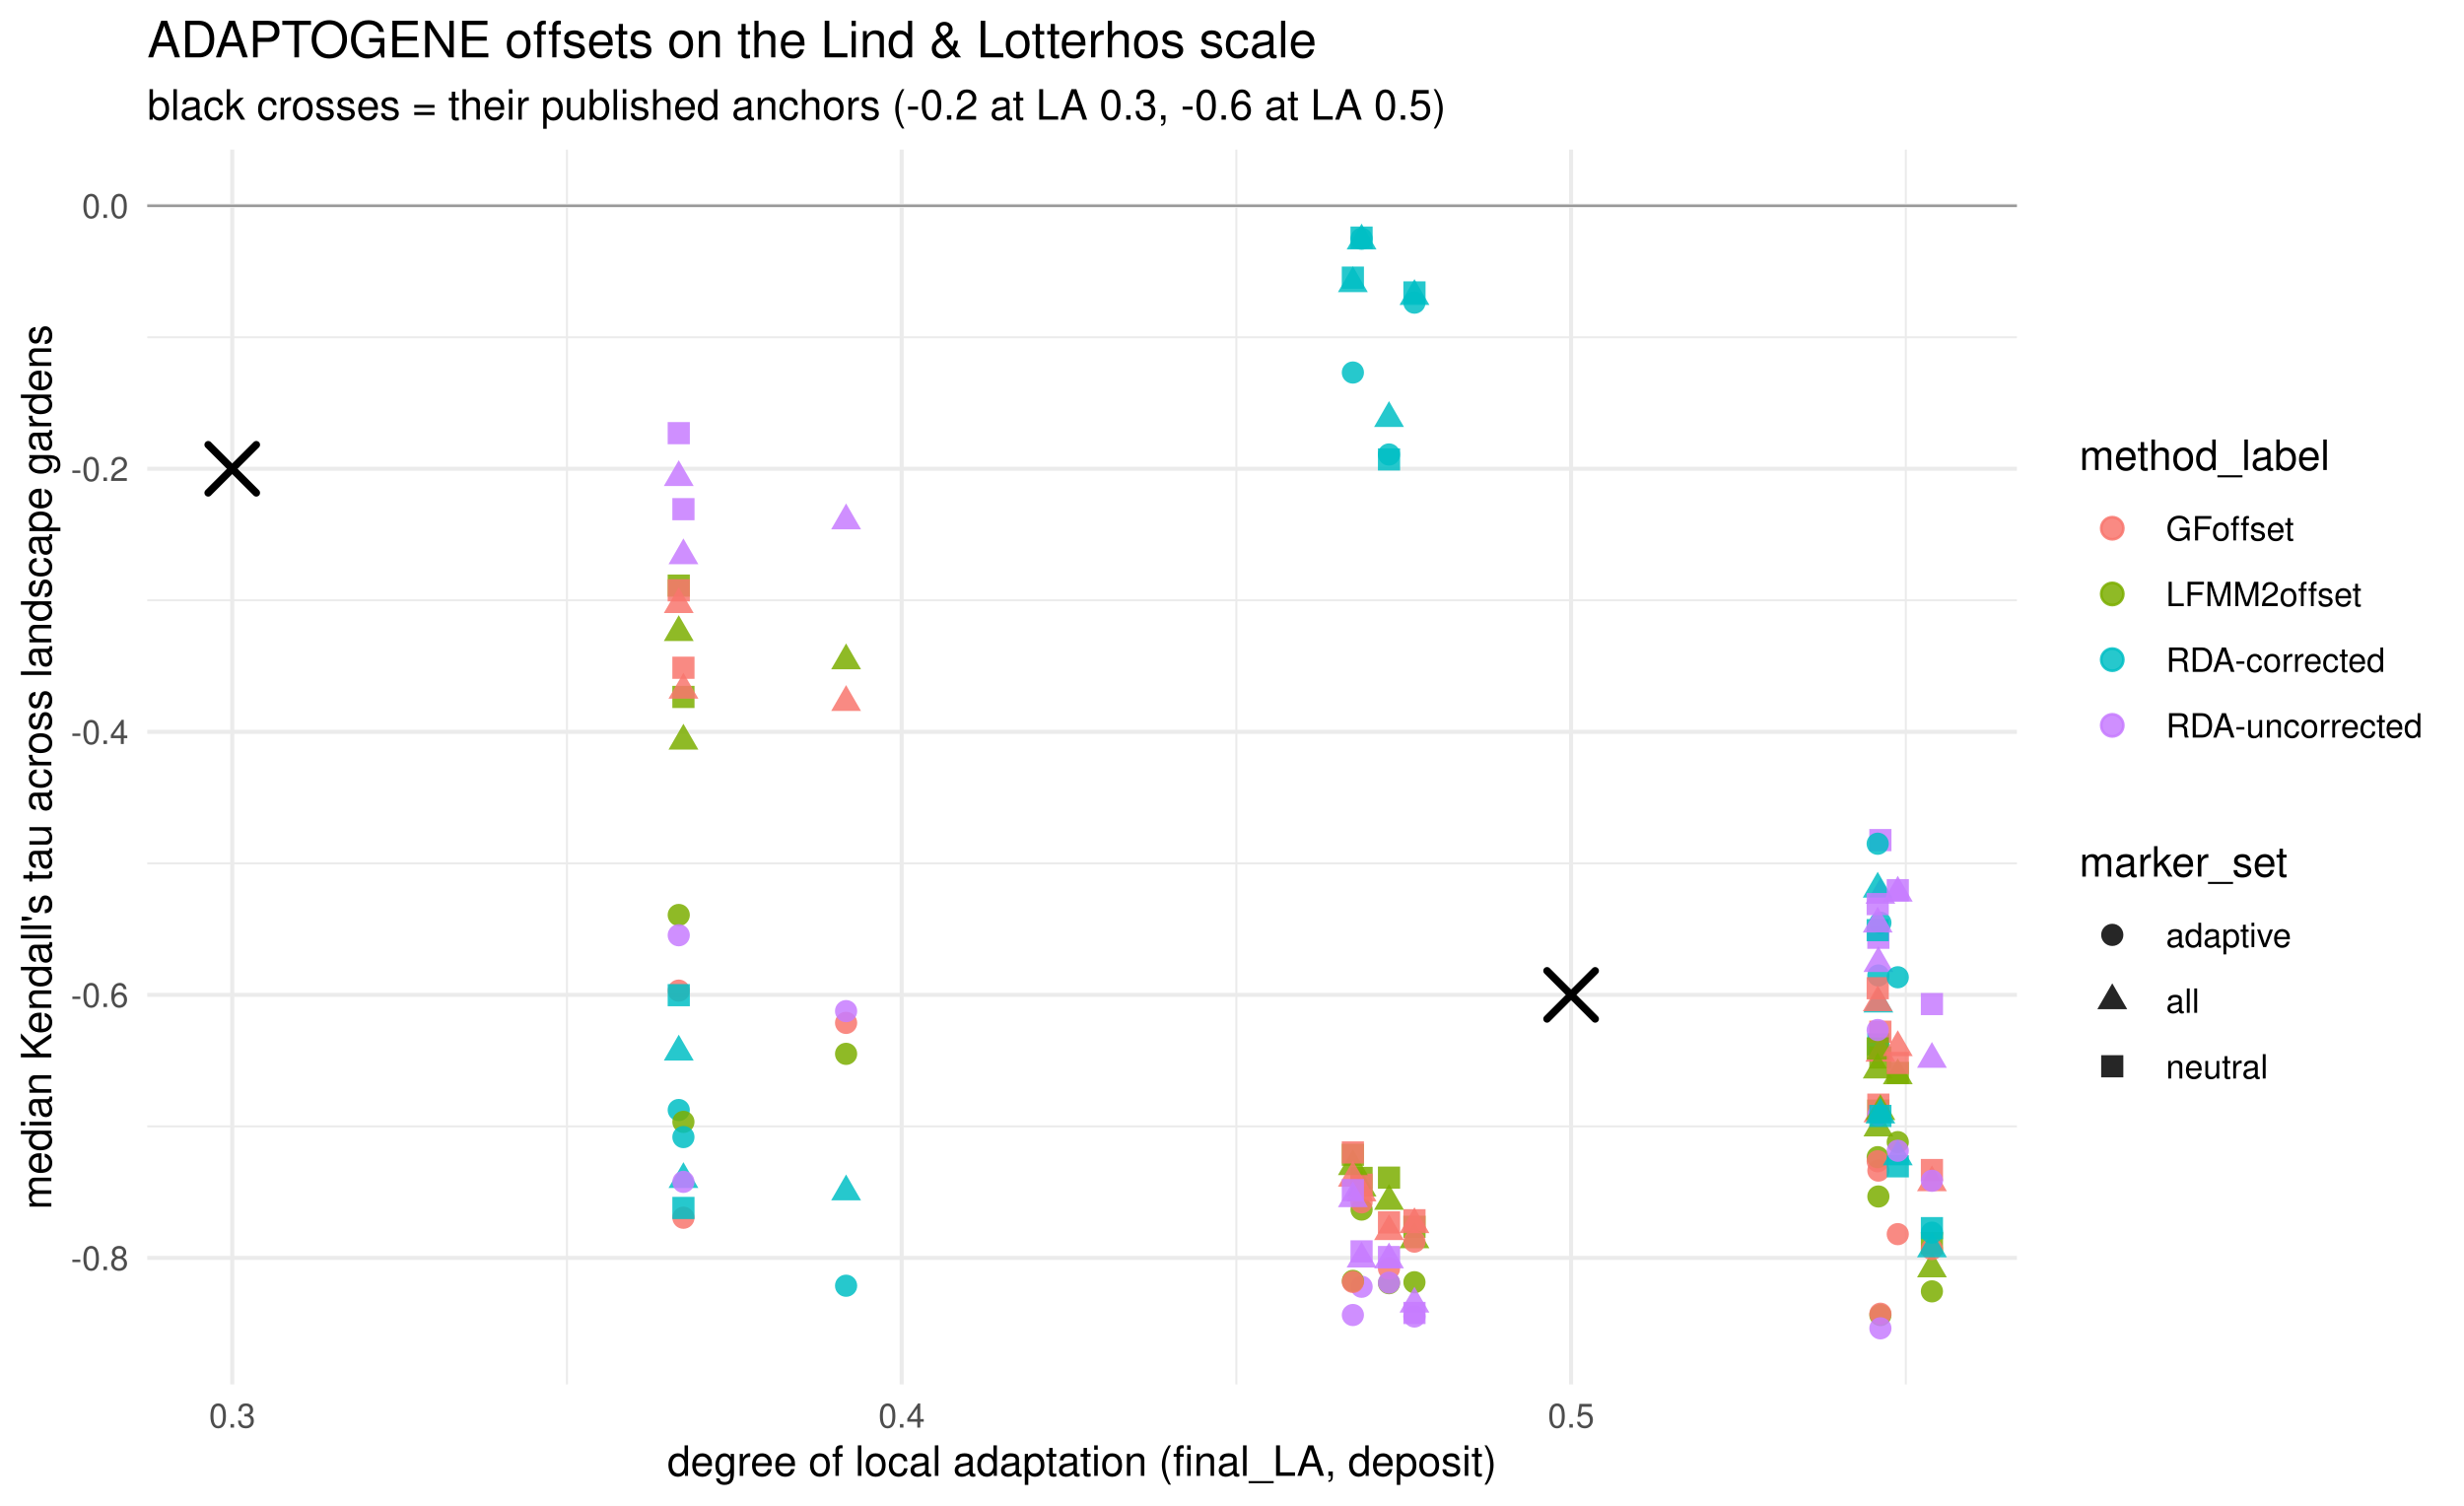
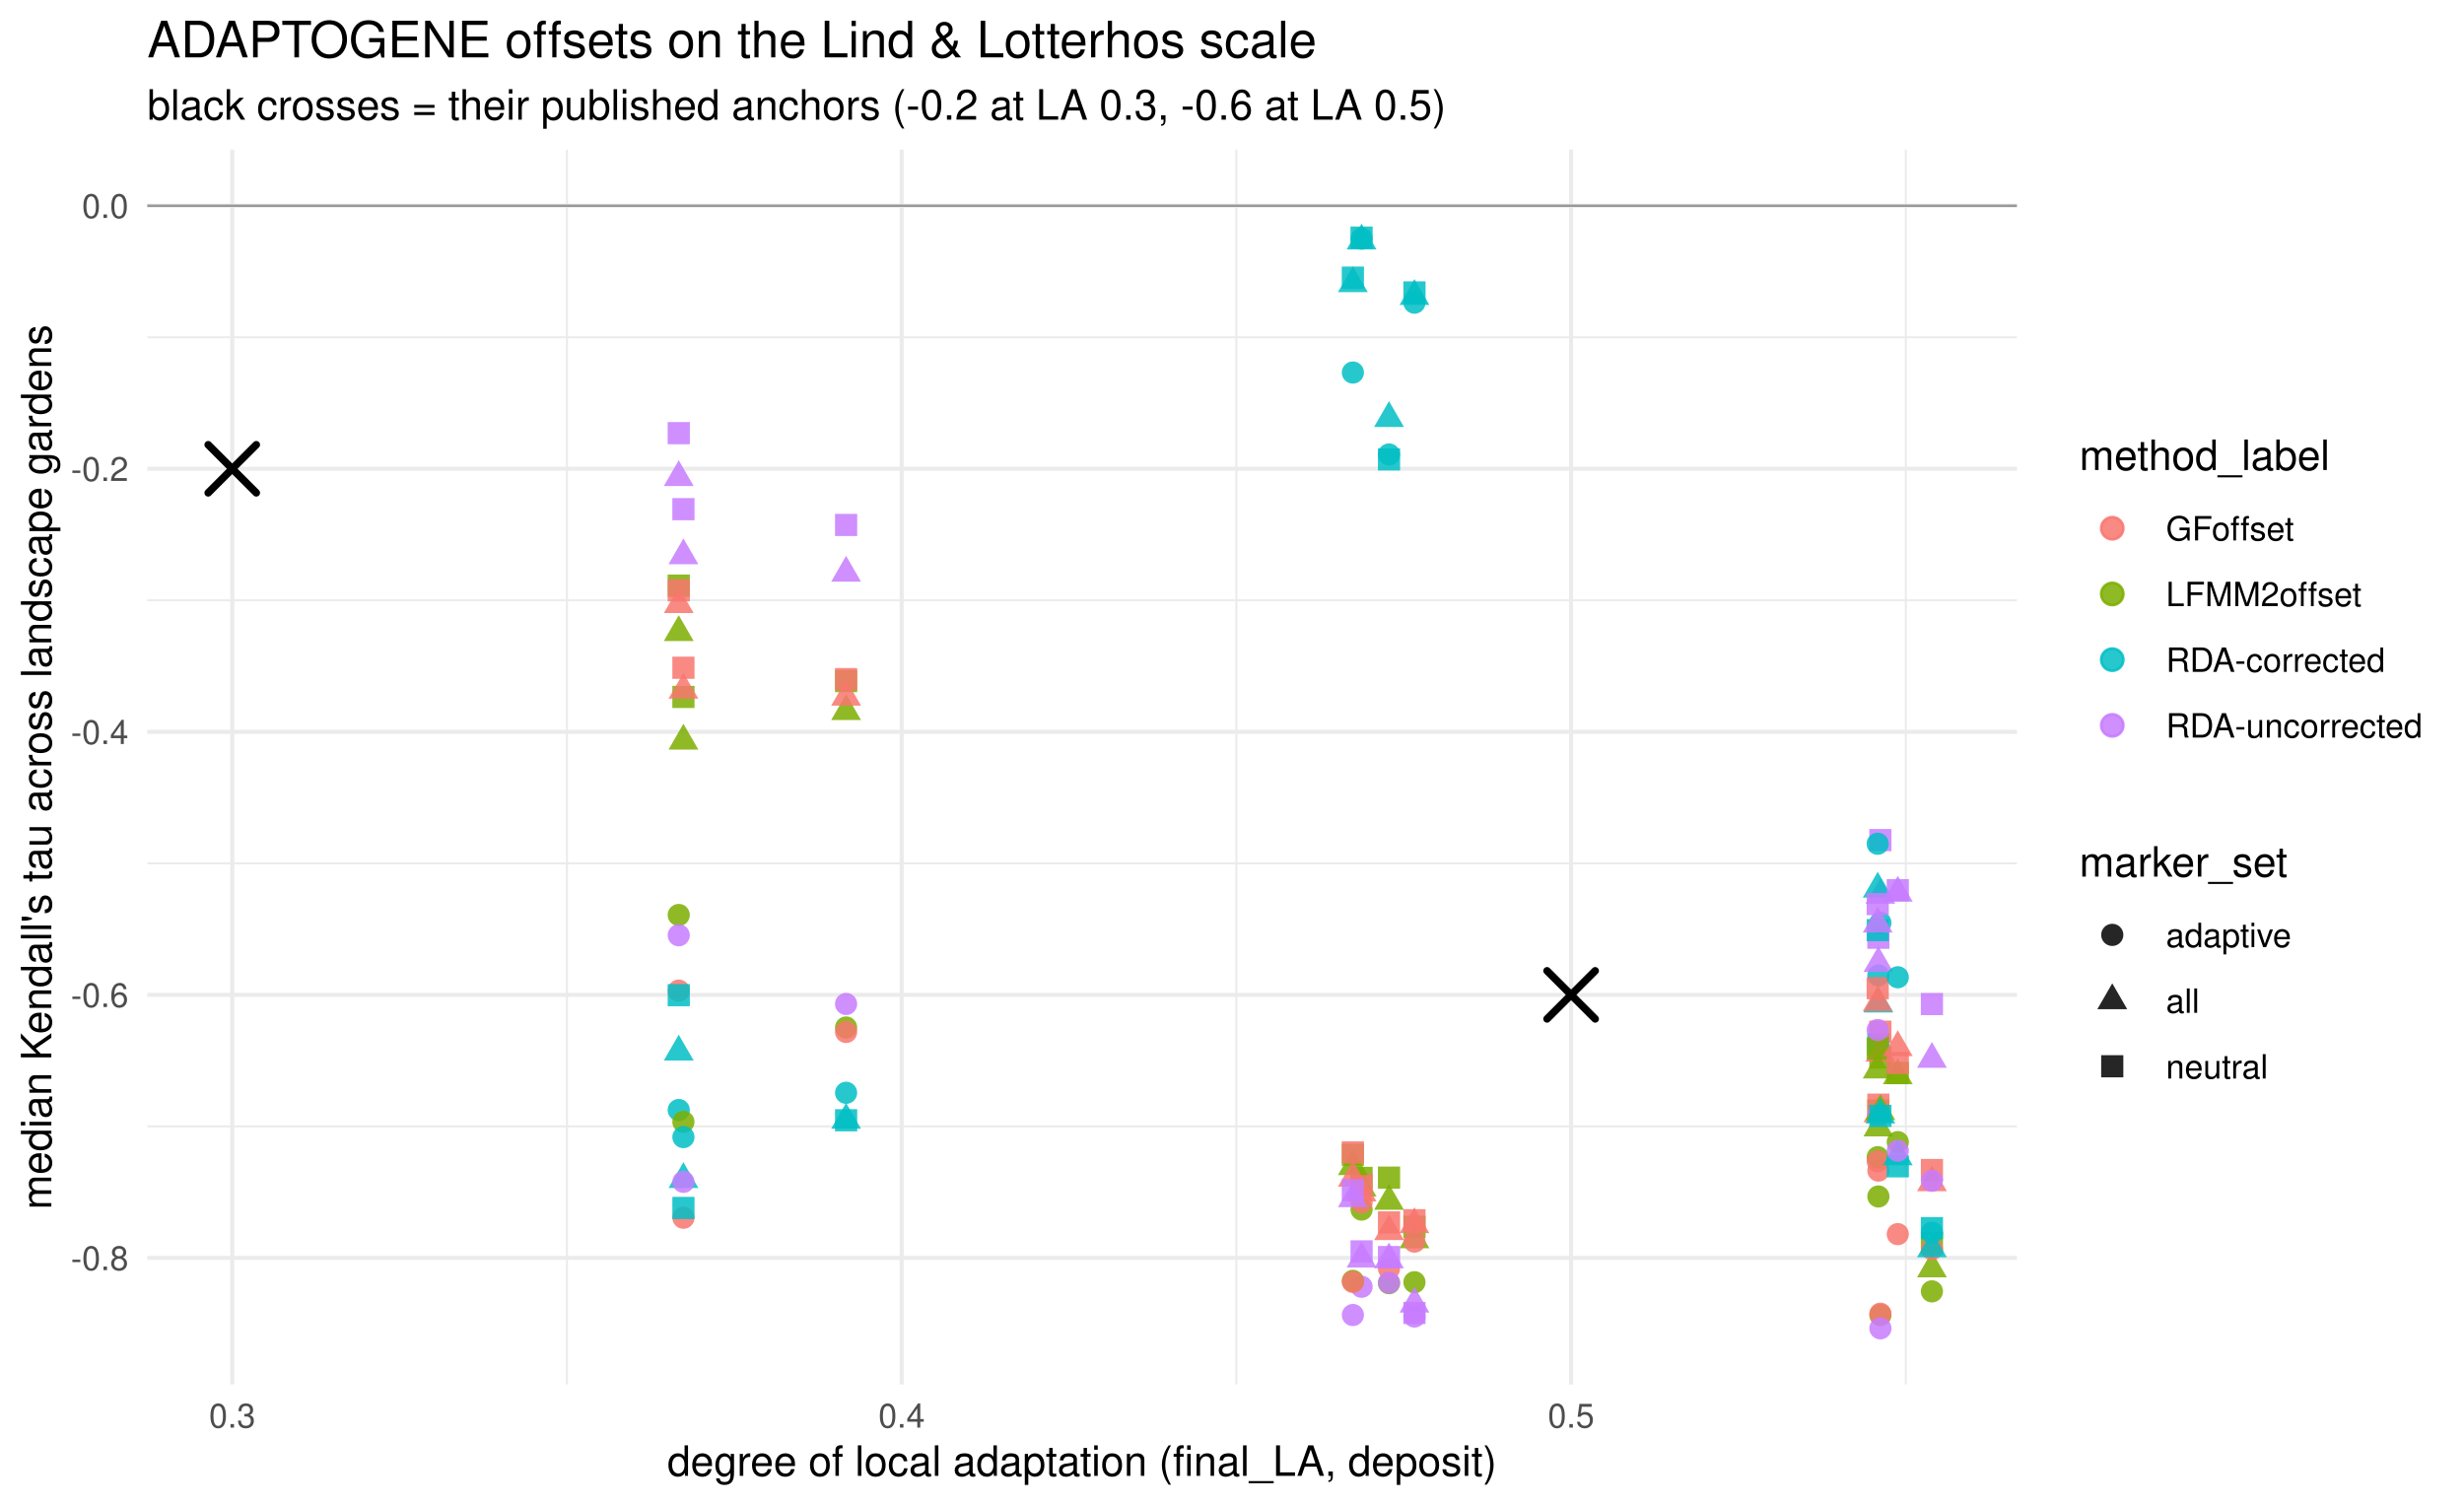
<svg xmlns="http://www.w3.org/2000/svg" width="648.00pt" height="396.00pt" viewBox="0 0 648.00 396.00">
  <g class="svglite">
    <defs>
      <style type="text/css">
    .svglite line, .svglite polyline, .svglite polygon, .svglite path, .svglite rect, .svglite circle {
      fill: none;
      stroke: #000000;
      stroke-linecap: round;
      stroke-linejoin: round;
      stroke-miterlimit: 10.00;
    }
    .svglite text {
      white-space: pre;
    }
    .svglite g.glyphgroup path {
      fill: inherit;
      stroke: none;
    }
  </style>
    </defs>
    <rect width="100%" height="100%" style="stroke: none; fill: #FFFFFF;" />
    <defs>
      <clipPath id="cpMC4wMHw2NDguMDB8MC4wMHwzOTYuMDA=">
        <rect x="0.00" y="0.00" width="648.00" height="396.00" />
      </clipPath>
    </defs>
    <g clip-path="url(#cpMC4wMHw2NDguMDB8MC4wMHwzOTYuMDA=)">
      <rect x="0.00" y="0.00" width="648.00" height="396.00" style="stroke-width: 1.07; stroke: none; fill: #FFFFFF;" />
    </g>
    <defs>
      <clipPath id="cpMzguNzN8NTMwLjQyfDM5LjM1fDM2NC4wOQ==">
        <rect x="38.73" y="39.35" width="491.70" height="324.74" />
      </clipPath>
    </defs>
    <g clip-path="url(#cpMzguNzN8NTMwLjQyfDM5LjM1fDM2NC4wOQ==)">
      <polyline points="38.73,296.22 530.42,296.22 " style="stroke-width: 0.53; stroke: #EBEBEB; stroke-linecap: butt;" />
      <polyline points="38.73,227.05 530.42,227.05 " style="stroke-width: 0.53; stroke: #EBEBEB; stroke-linecap: butt;" />
      <polyline points="38.73,157.87 530.42,157.87 " style="stroke-width: 0.53; stroke: #EBEBEB; stroke-linecap: butt;" />
      <polyline points="38.73,88.70 530.42,88.70 " style="stroke-width: 0.53; stroke: #EBEBEB; stroke-linecap: butt;" />
      <polyline points="149.10,364.09 149.10,39.35 " style="stroke-width: 0.53; stroke: #EBEBEB; stroke-linecap: butt;" />
      <polyline points="325.15,364.09 325.15,39.35 " style="stroke-width: 0.53; stroke: #EBEBEB; stroke-linecap: butt;" />
      <polyline points="501.21,364.09 501.21,39.35 " style="stroke-width: 0.53; stroke: #EBEBEB; stroke-linecap: butt;" />
      <polyline points="38.73,330.81 530.42,330.81 " style="stroke-width: 1.07; stroke: #EBEBEB; stroke-linecap: butt;" />
      <polyline points="38.73,261.63 530.42,261.63 " style="stroke-width: 1.07; stroke: #EBEBEB; stroke-linecap: butt;" />
      <polyline points="38.73,192.46 530.42,192.46 " style="stroke-width: 1.07; stroke: #EBEBEB; stroke-linecap: butt;" />
      <polyline points="38.73,123.28 530.42,123.28 " style="stroke-width: 1.07; stroke: #EBEBEB; stroke-linecap: butt;" />
      <polyline points="38.73,54.11 530.42,54.11 " style="stroke-width: 1.07; stroke: #EBEBEB; stroke-linecap: butt;" />
      <polyline points="61.08,364.09 61.08,39.35 " style="stroke-width: 1.07; stroke: #EBEBEB; stroke-linecap: butt;" />
      <polyline points="237.13,364.09 237.13,39.35 " style="stroke-width: 1.07; stroke: #EBEBEB; stroke-linecap: butt;" />
      <polyline points="413.18,364.09 413.18,39.35 " style="stroke-width: 1.07; stroke: #EBEBEB; stroke-linecap: butt;" />
      <line x1="38.73" y1="54.11" x2="530.42" y2="54.11" style="stroke-width: 0.64; stroke: #999999; stroke-linecap: butt;" />
-       <polygon points="222.51,169.21 226.44,176.01 218.59,176.01 " style="stroke-width: 0.71; stroke: none; fill: #7CAE00; fill-opacity: 0.85;" />
-       <circle cx="222.51" cy="277.15" r="2.92" style="stroke-width: 0.71; stroke: none; fill: #7CAE00; fill-opacity: 0.85;" />
-       <polygon points="222.51,180.17 226.44,186.97 218.59,186.97 " style="stroke-width: 0.71; stroke: none; fill: #F8766D; fill-opacity: 0.85;" />
-       <circle cx="222.51" cy="269.01" r="2.92" style="stroke-width: 0.71; stroke: none; fill: #F8766D; fill-opacity: 0.85;" />
-       <polygon points="222.51,308.87 226.44,315.67 218.59,315.67 " style="stroke-width: 0.71; stroke: none; fill: #00BFC4; fill-opacity: 0.85;" />
-       <circle cx="222.51" cy="338.13" r="2.92" style="stroke-width: 0.71; stroke: none; fill: #00BFC4; fill-opacity: 0.85;" />
-       <polygon points="222.51,132.40 226.44,139.20 218.59,139.20 " style="stroke-width: 0.71; stroke: none; fill: #C77CFF; fill-opacity: 0.85;" />
-       <circle cx="222.51" cy="265.91" r="2.92" style="stroke-width: 0.71; stroke: none; fill: #C77CFF; fill-opacity: 0.85;" />
+       <polygon points="222.51,182.56 226.44,189.36 218.59,189.36 " style="stroke-width: 0.71; stroke: none; fill: #7CAE00; fill-opacity: 0.85;" />
+       <polygon points="219.60,182.03 225.43,182.03 225.43,176.20 219.60,176.20 " style="stroke-width: 0.71; stroke: none; fill: #7CAE00; fill-opacity: 0.85;" />
+       <circle cx="222.51" cy="270.22" r="2.92" style="stroke-width: 0.71; stroke: none; fill: #7CAE00; fill-opacity: 0.85;" />
+       <polygon points="222.51,178.77 226.44,185.57 218.59,185.57 " style="stroke-width: 0.71; stroke: none; fill: #F8766D; fill-opacity: 0.85;" />
+       <polygon points="219.60,181.51 225.43,181.51 225.43,175.68 219.60,175.68 " style="stroke-width: 0.71; stroke: none; fill: #F8766D; fill-opacity: 0.85;" />
+       <circle cx="222.51" cy="271.39" r="2.92" style="stroke-width: 0.71; stroke: none; fill: #F8766D; fill-opacity: 0.85;" />
+       <polygon points="222.51,290.03 226.44,296.83 218.59,296.83 " style="stroke-width: 0.71; stroke: none; fill: #00BFC4; fill-opacity: 0.85;" />
+       <polygon points="219.60,297.53 225.43,297.53 225.43,291.70 219.60,291.70 " style="stroke-width: 0.71; stroke: none; fill: #00BFC4; fill-opacity: 0.85;" />
+       <circle cx="222.51" cy="287.39" r="2.92" style="stroke-width: 0.71; stroke: none; fill: #00BFC4; fill-opacity: 0.85;" />
+       <polygon points="222.51,146.17 226.44,152.97 218.59,152.97 " style="stroke-width: 0.71; stroke: none; fill: #C77CFF; fill-opacity: 0.85;" />
+       <polygon points="219.60,140.97 225.43,140.97 225.43,135.14 219.60,135.14 " style="stroke-width: 0.71; stroke: none; fill: #C77CFF; fill-opacity: 0.85;" />
+       <circle cx="222.51" cy="264.03" r="2.92" style="stroke-width: 0.71; stroke: none; fill: #C77CFF; fill-opacity: 0.85;" />
      <polygon points="493.99,292.06 497.91,298.86 490.06,298.86 " style="stroke-width: 0.71; stroke: none; fill: #7CAE00; fill-opacity: 0.85;" />
      <polygon points="491.07,294.99 496.90,294.99 496.90,289.16 491.07,289.16 " style="stroke-width: 0.71; stroke: none; fill: #7CAE00; fill-opacity: 0.85;" />
      <circle cx="493.99" cy="314.66" r="2.92" style="stroke-width: 0.71; stroke: none; fill: #7CAE00; fill-opacity: 0.85;" />
      <polygon points="493.99,288.35 497.91,295.15 490.06,295.15 " style="stroke-width: 0.71; stroke: none; fill: #F8766D; fill-opacity: 0.85;" />
      <polygon points="491.07,293.42 496.90,293.42 496.90,287.59 491.07,287.59 " style="stroke-width: 0.71; stroke: none; fill: #F8766D; fill-opacity: 0.85;" />
      <circle cx="493.99" cy="307.85" r="2.92" style="stroke-width: 0.71; stroke: none; fill: #F8766D; fill-opacity: 0.85;" />
      <polygon points="493.99,259.46 497.91,266.26 490.06,266.26 " style="stroke-width: 0.71; stroke: none; fill: #00BFC4; fill-opacity: 0.85;" />
      <polygon points="491.07,277.56 496.90,277.56 496.90,271.73 491.07,271.73 " style="stroke-width: 0.71; stroke: none; fill: #00BFC4; fill-opacity: 0.85;" />
      <circle cx="493.99" cy="256.54" r="2.92" style="stroke-width: 0.71; stroke: none; fill: #00BFC4; fill-opacity: 0.85;" />
      <polygon points="493.99,248.83 497.91,255.63 490.06,255.63 " style="stroke-width: 0.71; stroke: none; fill: #C77CFF; fill-opacity: 0.85;" />
      <polygon points="491.07,249.53 496.90,249.53 496.90,243.70 491.07,243.70 " style="stroke-width: 0.71; stroke: none; fill: #C77CFF; fill-opacity: 0.85;" />
      <circle cx="493.99" cy="293.22" r="2.92" style="stroke-width: 0.71; stroke: none; fill: #C77CFF; fill-opacity: 0.85;" />
      <polygon points="365.29,311.36 369.22,318.16 361.37,318.16 " style="stroke-width: 0.71; stroke: none; fill: #7CAE00; fill-opacity: 0.85;" />
      <polygon points="362.38,312.62 368.21,312.62 368.21,306.79 362.38,306.79 " style="stroke-width: 0.71; stroke: none; fill: #7CAE00; fill-opacity: 0.85;" />
      <circle cx="365.29" cy="337.46" r="2.92" style="stroke-width: 0.71; stroke: none; fill: #7CAE00; fill-opacity: 0.85;" />
      <polygon points="365.29,319.33 369.22,326.13 361.37,326.13 " style="stroke-width: 0.71; stroke: none; fill: #F8766D; fill-opacity: 0.85;" />
      <polygon points="362.38,324.39 368.21,324.39 368.21,318.56 362.38,318.56 " style="stroke-width: 0.71; stroke: none; fill: #F8766D; fill-opacity: 0.85;" />
      <circle cx="365.29" cy="333.62" r="2.92" style="stroke-width: 0.71; stroke: none; fill: #F8766D; fill-opacity: 0.85;" />
      <polygon points="365.29,105.48 369.22,112.28 361.37,112.28 " style="stroke-width: 0.71; stroke: none; fill: #00BFC4; fill-opacity: 0.85;" />
      <polygon points="362.38,123.74 368.21,123.74 368.21,117.91 362.38,117.91 " style="stroke-width: 0.71; stroke: none; fill: #00BFC4; fill-opacity: 0.85;" />
      <circle cx="365.29" cy="119.52" r="2.92" style="stroke-width: 0.71; stroke: none; fill: #00BFC4; fill-opacity: 0.85;" />
      <polygon points="365.29,326.76 369.22,333.56 361.37,333.56 " style="stroke-width: 0.71; stroke: none; fill: #C77CFF; fill-opacity: 0.85;" />
      <polygon points="362.38,333.50 368.21,333.50 368.21,327.67 362.38,327.67 " style="stroke-width: 0.71; stroke: none; fill: #C77CFF; fill-opacity: 0.85;" />
      <circle cx="365.29" cy="337.32" r="2.92" style="stroke-width: 0.71; stroke: none; fill: #C77CFF; fill-opacity: 0.85;" />
      <polygon points="178.50,161.78 182.43,168.58 174.58,168.58 " style="stroke-width: 0.71; stroke: none; fill: #7CAE00; fill-opacity: 0.85;" />
      <polygon points="175.59,156.92 181.42,156.92 181.42,151.09 175.59,151.09 " style="stroke-width: 0.71; stroke: none; fill: #7CAE00; fill-opacity: 0.85;" />
      <circle cx="178.50" cy="240.63" r="2.92" style="stroke-width: 0.71; stroke: none; fill: #7CAE00; fill-opacity: 0.85;" />
      <polygon points="178.50,154.43 182.43,161.23 174.58,161.23 " style="stroke-width: 0.71; stroke: none; fill: #F8766D; fill-opacity: 0.85;" />
      <polygon points="175.59,158.16 181.42,158.16 181.42,152.33 175.59,152.33 " style="stroke-width: 0.71; stroke: none; fill: #F8766D; fill-opacity: 0.85;" />
      <circle cx="178.50" cy="260.52" r="2.92" style="stroke-width: 0.71; stroke: none; fill: #F8766D; fill-opacity: 0.85;" />
      <polygon points="178.50,272.10 182.43,278.90 174.58,278.90 " style="stroke-width: 0.71; stroke: none; fill: #00BFC4; fill-opacity: 0.85;" />
      <polygon points="175.59,264.63 181.42,264.63 181.42,258.80 175.59,258.80 " style="stroke-width: 0.71; stroke: none; fill: #00BFC4; fill-opacity: 0.85;" />
      <circle cx="178.50" cy="291.92" r="2.92" style="stroke-width: 0.71; stroke: none; fill: #00BFC4; fill-opacity: 0.85;" />
      <polygon points="178.50,121.02 182.43,127.82 174.58,127.82 " style="stroke-width: 0.71; stroke: none; fill: #C77CFF; fill-opacity: 0.85;" />
      <polygon points="175.59,116.83 181.42,116.83 181.42,111.00 175.59,111.00 " style="stroke-width: 0.71; stroke: none; fill: #C77CFF; fill-opacity: 0.85;" />
      <circle cx="178.50" cy="245.96" r="2.92" style="stroke-width: 0.71; stroke: none; fill: #C77CFF; fill-opacity: 0.85;" />
      <polygon points="179.73,190.33 183.66,197.13 175.81,197.13 " style="stroke-width: 0.71; stroke: none; fill: #7CAE00; fill-opacity: 0.85;" />
      <polygon points="176.82,186.20 182.65,186.20 182.65,180.37 176.82,180.37 " style="stroke-width: 0.71; stroke: none; fill: #7CAE00; fill-opacity: 0.85;" />
      <circle cx="179.73" cy="295.04" r="2.92" style="stroke-width: 0.71; stroke: none; fill: #7CAE00; fill-opacity: 0.85;" />
      <polygon points="179.73,176.93 183.66,183.73 175.81,183.73 " style="stroke-width: 0.71; stroke: none; fill: #F8766D; fill-opacity: 0.85;" />
      <polygon points="176.82,178.53 182.65,178.53 182.65,172.69 176.82,172.69 " style="stroke-width: 0.71; stroke: none; fill: #F8766D; fill-opacity: 0.85;" />
      <circle cx="179.73" cy="320.25" r="2.92" style="stroke-width: 0.71; stroke: none; fill: #F8766D; fill-opacity: 0.85;" />
      <polygon points="179.73,305.63 183.66,312.43 175.81,312.43 " style="stroke-width: 0.71; stroke: none; fill: #00BFC4; fill-opacity: 0.85;" />
      <polygon points="176.82,320.59 182.65,320.59 182.65,314.76 176.82,314.76 " style="stroke-width: 0.71; stroke: none; fill: #00BFC4; fill-opacity: 0.85;" />
      <circle cx="179.73" cy="299.04" r="2.92" style="stroke-width: 0.71; stroke: none; fill: #00BFC4; fill-opacity: 0.85;" />
      <polygon points="179.73,141.59 183.66,148.39 175.81,148.39 " style="stroke-width: 0.71; stroke: none; fill: #C77CFF; fill-opacity: 0.85;" />
      <polygon points="176.82,136.82 182.65,136.82 182.65,130.99 176.82,130.99 " style="stroke-width: 0.71; stroke: none; fill: #C77CFF; fill-opacity: 0.85;" />
      <circle cx="179.73" cy="310.81" r="2.92" style="stroke-width: 0.71; stroke: none; fill: #C77CFF; fill-opacity: 0.85;" />
      <polygon points="494.52,287.75 498.44,294.55 490.59,294.55 " style="stroke-width: 0.71; stroke: none; fill: #7CAE00; fill-opacity: 0.85;" />
      <polygon points="491.60,281.03 497.43,281.03 497.43,275.20 491.60,275.20 " style="stroke-width: 0.71; stroke: none; fill: #7CAE00; fill-opacity: 0.85;" />
      <circle cx="494.52" cy="345.84" r="2.92" style="stroke-width: 0.71; stroke: none; fill: #7CAE00; fill-opacity: 0.85;" />
      <polygon points="494.52,272.41 498.44,279.21 490.59,279.21 " style="stroke-width: 0.71; stroke: none; fill: #F8766D; fill-opacity: 0.85;" />
      <polygon points="491.60,274.24 497.43,274.24 497.43,268.41 491.60,268.41 " style="stroke-width: 0.71; stroke: none; fill: #F8766D; fill-opacity: 0.85;" />
      <circle cx="494.52" cy="345.49" r="2.92" style="stroke-width: 0.71; stroke: none; fill: #F8766D; fill-opacity: 0.85;" />
      <polygon points="494.52,288.66 498.44,295.46 490.59,295.46 " style="stroke-width: 0.71; stroke: none; fill: #00BFC4; fill-opacity: 0.85;" />
      <polygon points="491.60,296.39 497.43,296.39 497.43,290.56 491.60,290.56 " style="stroke-width: 0.71; stroke: none; fill: #00BFC4; fill-opacity: 0.85;" />
      <circle cx="494.52" cy="242.67" r="2.92" style="stroke-width: 0.71; stroke: none; fill: #00BFC4; fill-opacity: 0.85;" />
      <polygon points="494.52,230.88 498.44,237.67 490.59,237.67 " style="stroke-width: 0.71; stroke: none; fill: #C77CFF; fill-opacity: 0.85;" />
      <polygon points="491.60,223.85 497.43,223.85 497.43,218.02 491.60,218.02 " style="stroke-width: 0.71; stroke: none; fill: #C77CFF; fill-opacity: 0.85;" />
      <circle cx="494.52" cy="349.33" r="2.92" style="stroke-width: 0.71; stroke: none; fill: #C77CFF; fill-opacity: 0.85;" />
      <polygon points="493.81,276.81 497.74,283.61 489.89,283.61 " style="stroke-width: 0.71; stroke: none; fill: #7CAE00; fill-opacity: 0.85;" />
      <polygon points="490.90,278.64 496.73,278.64 496.73,272.81 490.90,272.81 " style="stroke-width: 0.71; stroke: none; fill: #7CAE00; fill-opacity: 0.85;" />
      <circle cx="493.81" cy="304.32" r="2.92" style="stroke-width: 0.71; stroke: none; fill: #7CAE00; fill-opacity: 0.85;" />
      <polygon points="493.81,259.14 497.74,265.94 489.89,265.94 " style="stroke-width: 0.71; stroke: none; fill: #F8766D; fill-opacity: 0.85;" />
      <polygon points="490.90,262.80 496.73,262.80 496.73,256.97 490.90,256.97 " style="stroke-width: 0.71; stroke: none; fill: #F8766D; fill-opacity: 0.85;" />
      <circle cx="493.81" cy="305.39" r="2.92" style="stroke-width: 0.71; stroke: none; fill: #F8766D; fill-opacity: 0.85;" />
      <polygon points="493.81,229.26 497.74,236.06 489.89,236.06 " style="stroke-width: 0.71; stroke: none; fill: #00BFC4; fill-opacity: 0.85;" />
      <polygon points="490.90,247.53 496.73,247.53 496.73,241.70 490.90,241.70 " style="stroke-width: 0.71; stroke: none; fill: #00BFC4; fill-opacity: 0.85;" />
      <circle cx="493.81" cy="221.89" r="2.92" style="stroke-width: 0.71; stroke: none; fill: #00BFC4; fill-opacity: 0.85;" />
      <polygon points="493.81,238.43 497.74,245.23 489.89,245.23 " style="stroke-width: 0.71; stroke: none; fill: #C77CFF; fill-opacity: 0.85;" />
      <polygon points="490.90,240.68 496.73,240.68 496.73,234.85 490.90,234.85 " style="stroke-width: 0.71; stroke: none; fill: #C77CFF; fill-opacity: 0.85;" />
      <circle cx="493.81" cy="270.88" r="2.92" style="stroke-width: 0.71; stroke: none; fill: #C77CFF; fill-opacity: 0.85;" />
      <polygon points="499.09,278.33 503.02,285.13 495.17,285.13 " style="stroke-width: 0.71; stroke: none; fill: #7CAE00; fill-opacity: 0.85;" />
      <polygon points="496.18,285.08 502.01,285.08 502.01,279.25 496.18,279.25 " style="stroke-width: 0.71; stroke: none; fill: #7CAE00; fill-opacity: 0.85;" />
      <circle cx="499.09" cy="300.36" r="2.92" style="stroke-width: 0.71; stroke: none; fill: #7CAE00; fill-opacity: 0.85;" />
      <polygon points="499.09,270.94 503.02,277.74 495.17,277.74 " style="stroke-width: 0.71; stroke: none; fill: #F8766D; fill-opacity: 0.85;" />
      <polygon points="496.18,282.46 502.01,282.46 502.01,276.63 496.18,276.63 " style="stroke-width: 0.71; stroke: none; fill: #F8766D; fill-opacity: 0.85;" />
      <circle cx="499.09" cy="324.56" r="2.92" style="stroke-width: 0.71; stroke: none; fill: #F8766D; fill-opacity: 0.85;" />
      <polygon points="499.09,299.66 503.02,306.46 495.17,306.46 " style="stroke-width: 0.71; stroke: none; fill: #00BFC4; fill-opacity: 0.85;" />
      <polygon points="496.18,309.64 502.01,309.64 502.01,303.81 496.18,303.81 " style="stroke-width: 0.71; stroke: none; fill: #00BFC4; fill-opacity: 0.85;" />
      <circle cx="499.09" cy="257.01" r="2.92" style="stroke-width: 0.71; stroke: none; fill: #00BFC4; fill-opacity: 0.85;" />
      <polygon points="499.09,230.31 503.02,237.11 495.17,237.11 " style="stroke-width: 0.71; stroke: none; fill: #C77CFF; fill-opacity: 0.85;" />
      <polygon points="496.18,237.02 502.01,237.02 502.01,231.19 496.18,231.19 " style="stroke-width: 0.71; stroke: none; fill: #C77CFF; fill-opacity: 0.85;" />
      <circle cx="499.09" cy="302.63" r="2.92" style="stroke-width: 0.71; stroke: none; fill: #C77CFF; fill-opacity: 0.85;" />
      <polygon points="371.98,321.47 375.91,328.27 368.06,328.27 " style="stroke-width: 0.71; stroke: none; fill: #7CAE00; fill-opacity: 0.85;" />
      <polygon points="369.07,325.55 374.90,325.55 374.90,319.72 369.07,319.72 " style="stroke-width: 0.71; stroke: none; fill: #7CAE00; fill-opacity: 0.85;" />
      <circle cx="371.98" cy="337.21" r="2.92" style="stroke-width: 0.71; stroke: none; fill: #7CAE00; fill-opacity: 0.85;" />
      <polygon points="371.98,317.50 375.91,324.30 368.06,324.30 " style="stroke-width: 0.71; stroke: none; fill: #F8766D; fill-opacity: 0.85;" />
      <polygon points="369.07,323.82 374.90,323.82 374.90,317.99 369.07,317.99 " style="stroke-width: 0.71; stroke: none; fill: #F8766D; fill-opacity: 0.85;" />
      <circle cx="371.98" cy="326.53" r="2.92" style="stroke-width: 0.71; stroke: none; fill: #F8766D; fill-opacity: 0.85;" />
      <polygon points="371.98,73.39 375.91,80.19 368.06,80.19 " style="stroke-width: 0.71; stroke: none; fill: #00BFC4; fill-opacity: 0.85;" />
      <polygon points="369.07,79.82 374.90,79.82 374.90,73.99 369.07,73.99 " style="stroke-width: 0.71; stroke: none; fill: #00BFC4; fill-opacity: 0.85;" />
      <circle cx="371.98" cy="79.59" r="2.92" style="stroke-width: 0.71; stroke: none; fill: #00BFC4; fill-opacity: 0.85;" />
      <polygon points="371.98,338.38 375.91,345.18 368.06,345.18 " style="stroke-width: 0.71; stroke: none; fill: #C77CFF; fill-opacity: 0.85;" />
      <polygon points="369.07,348.21 374.90,348.21 374.90,342.38 369.07,342.38 " style="stroke-width: 0.71; stroke: none; fill: #C77CFF; fill-opacity: 0.85;" />
      <circle cx="371.98" cy="346.22" r="2.92" style="stroke-width: 0.71; stroke: none; fill: #C77CFF; fill-opacity: 0.85;" />
      <polygon points="508.07,329.13 512.00,335.93 504.15,335.93 " style="stroke-width: 0.71; stroke: none; fill: #7CAE00; fill-opacity: 0.85;" />
      <polygon points="505.16,329.86 510.99,329.86 510.99,324.03 505.16,324.03 " style="stroke-width: 0.71; stroke: none; fill: #7CAE00; fill-opacity: 0.85;" />
      <circle cx="508.07" cy="339.61" r="2.92" style="stroke-width: 0.71; stroke: none; fill: #7CAE00; fill-opacity: 0.85;" />
      <polygon points="508.07,306.47 512.00,313.27 504.15,313.27 " style="stroke-width: 0.71; stroke: none; fill: #F8766D; fill-opacity: 0.85;" />
      <polygon points="505.16,310.62 510.99,310.62 510.99,304.79 505.16,304.79 " style="stroke-width: 0.71; stroke: none; fill: #F8766D; fill-opacity: 0.85;" />
      <circle cx="508.07" cy="328.49" r="2.92" style="stroke-width: 0.71; stroke: none; fill: #F8766D; fill-opacity: 0.85;" />
      <polygon points="508.07,323.85 512.00,330.65 504.15,330.65 " style="stroke-width: 0.71; stroke: none; fill: #00BFC4; fill-opacity: 0.85;" />
      <polygon points="505.16,325.90 510.99,325.90 510.99,320.07 505.16,320.07 " style="stroke-width: 0.71; stroke: none; fill: #00BFC4; fill-opacity: 0.85;" />
      <circle cx="508.07" cy="324.17" r="2.92" style="stroke-width: 0.71; stroke: none; fill: #00BFC4; fill-opacity: 0.85;" />
      <polygon points="508.07,274.02 512.00,280.82 504.15,280.82 " style="stroke-width: 0.71; stroke: none; fill: #C77CFF; fill-opacity: 0.85;" />
      <polygon points="505.16,266.97 510.99,266.97 510.99,261.14 505.16,261.14 " style="stroke-width: 0.71; stroke: none; fill: #C77CFF; fill-opacity: 0.85;" />
      <circle cx="508.07" cy="310.53" r="2.92" style="stroke-width: 0.71; stroke: none; fill: #C77CFF; fill-opacity: 0.85;" />
      <polygon points="358.08,307.85 362.00,314.65 354.15,314.65 " style="stroke-width: 0.71; stroke: none; fill: #7CAE00; fill-opacity: 0.85;" />
      <polygon points="355.16,312.69 360.99,312.69 360.99,306.86 355.16,306.86 " style="stroke-width: 0.71; stroke: none; fill: #7CAE00; fill-opacity: 0.85;" />
      <circle cx="358.08" cy="318.10" r="2.92" style="stroke-width: 0.71; stroke: none; fill: #7CAE00; fill-opacity: 0.85;" />
      <polygon points="358.08,309.14 362.00,315.94 354.15,315.94 " style="stroke-width: 0.71; stroke: none; fill: #F8766D; fill-opacity: 0.85;" />
      <polygon points="355.16,314.48 360.99,314.48 360.99,308.65 355.16,308.65 " style="stroke-width: 0.71; stroke: none; fill: #F8766D; fill-opacity: 0.85;" />
      <circle cx="358.08" cy="316.20" r="2.92" style="stroke-width: 0.71; stroke: none; fill: #F8766D; fill-opacity: 0.85;" />
      <polygon points="358.08,58.80 362.00,65.60 354.15,65.60 " style="stroke-width: 0.71; stroke: none; fill: #00BFC4; fill-opacity: 0.85;" />
      <polygon points="355.16,65.40 360.99,65.40 360.99,59.57 355.16,59.57 " style="stroke-width: 0.71; stroke: none; fill: #00BFC4; fill-opacity: 0.85;" />
      <circle cx="358.08" cy="62.77" r="2.92" style="stroke-width: 0.71; stroke: none; fill: #00BFC4; fill-opacity: 0.85;" />
      <polygon points="358.08,326.53 362.00,333.33 354.15,333.33 " style="stroke-width: 0.71; stroke: none; fill: #C77CFF; fill-opacity: 0.85;" />
      <polygon points="355.16,332.01 360.99,332.01 360.99,326.18 355.16,326.18 " style="stroke-width: 0.71; stroke: none; fill: #C77CFF; fill-opacity: 0.85;" />
      <circle cx="358.08" cy="338.40" r="2.92" style="stroke-width: 0.71; stroke: none; fill: #C77CFF; fill-opacity: 0.85;" />
      <polygon points="355.79,302.23 359.71,309.03 351.86,309.03 " style="stroke-width: 0.71; stroke: none; fill: #7CAE00; fill-opacity: 0.85;" />
      <polygon points="352.87,306.60 358.70,306.60 358.70,300.77 352.87,300.77 " style="stroke-width: 0.71; stroke: none; fill: #7CAE00; fill-opacity: 0.85;" />
      <circle cx="355.79" cy="336.85" r="2.92" style="stroke-width: 0.71; stroke: none; fill: #7CAE00; fill-opacity: 0.85;" />
      <polygon points="355.79,305.28 359.71,312.08 351.86,312.08 " style="stroke-width: 0.71; stroke: none; fill: #F8766D; fill-opacity: 0.85;" />
      <polygon points="352.87,305.99 358.70,305.99 358.70,300.16 352.87,300.16 " style="stroke-width: 0.71; stroke: none; fill: #F8766D; fill-opacity: 0.85;" />
      <circle cx="355.79" cy="337.13" r="2.92" style="stroke-width: 0.71; stroke: none; fill: #F8766D; fill-opacity: 0.85;" />
      <polygon points="355.79,70.02 359.71,76.82 351.86,76.82 " style="stroke-width: 0.71; stroke: none; fill: #00BFC4; fill-opacity: 0.85;" />
      <polygon points="352.87,75.93 358.70,75.93 358.70,70.10 352.87,70.10 " style="stroke-width: 0.71; stroke: none; fill: #00BFC4; fill-opacity: 0.85;" />
      <circle cx="355.79" cy="97.97" r="2.92" style="stroke-width: 0.71; stroke: none; fill: #00BFC4; fill-opacity: 0.85;" />
      <polygon points="355.79,310.67 359.71,317.47 351.86,317.47 " style="stroke-width: 0.71; stroke: none; fill: #C77CFF; fill-opacity: 0.85;" />
      <polygon points="352.87,315.90 358.70,315.90 358.70,310.07 352.87,310.07 " style="stroke-width: 0.71; stroke: none; fill: #C77CFF; fill-opacity: 0.85;" />
      <circle cx="355.79" cy="345.83" r="2.92" style="stroke-width: 0.71; stroke: none; fill: #C77CFF; fill-opacity: 0.85;" />
      <line x1="54.75" y1="129.61" x2="67.40" y2="116.96" style="stroke-width: 1.98;" />
      <line x1="54.75" y1="116.96" x2="67.40" y2="129.61" style="stroke-width: 1.98;" />
      <line x1="406.85" y1="267.96" x2="419.51" y2="255.31" style="stroke-width: 1.98;" />
      <line x1="406.85" y1="255.31" x2="419.51" y2="267.96" style="stroke-width: 1.98;" />
    </g>
    <g clip-path="url(#cpMC4wMHw2NDguMDB8MC4wMHwzOTYuMDA=)">
      <text x="33.79" y="334.02" text-anchor="end" style="font-size: 8.80px;fill: #4D4D4D; font-family: &quot;Nimbus Sans&quot;;" textLength="15.16px" lengthAdjust="spacingAndGlyphs">-0.8</text>
      <text x="33.79" y="264.84" text-anchor="end" style="font-size: 8.80px;fill: #4D4D4D; font-family: &quot;Nimbus Sans&quot;;" textLength="15.16px" lengthAdjust="spacingAndGlyphs">-0.6</text>
      <text x="33.79" y="195.67" text-anchor="end" style="font-size: 8.80px;fill: #4D4D4D; font-family: &quot;Nimbus Sans&quot;;" textLength="15.16px" lengthAdjust="spacingAndGlyphs">-0.4</text>
      <text x="33.79" y="126.49" text-anchor="end" style="font-size: 8.80px;fill: #4D4D4D; font-family: &quot;Nimbus Sans&quot;;" textLength="15.16px" lengthAdjust="spacingAndGlyphs">-0.2</text>
      <text x="33.79" y="57.32" text-anchor="end" style="font-size: 8.80px;fill: #4D4D4D; font-family: &quot;Nimbus Sans&quot;;" textLength="12.23px" lengthAdjust="spacingAndGlyphs">0.0</text>
      <text x="61.08" y="375.44" text-anchor="middle" style="font-size: 8.80px;fill: #4D4D4D; font-family: &quot;Nimbus Sans&quot;;" textLength="12.23px" lengthAdjust="spacingAndGlyphs">0.3</text>
      <text x="237.13" y="375.44" text-anchor="middle" style="font-size: 8.80px;fill: #4D4D4D; font-family: &quot;Nimbus Sans&quot;;" textLength="12.23px" lengthAdjust="spacingAndGlyphs">0.4</text>
      <text x="413.18" y="375.44" text-anchor="middle" style="font-size: 8.80px;fill: #4D4D4D; font-family: &quot;Nimbus Sans&quot;;" textLength="12.23px" lengthAdjust="spacingAndGlyphs">0.5</text>
      <text x="284.57" y="388.12" text-anchor="middle" style="font-size: 11.00px; font-family: &quot;Nimbus Sans&quot;;" textLength="218.20px" lengthAdjust="spacingAndGlyphs">degree of local adaptation (final_LA, deposit)</text>
      <text transform="translate(13.50,201.72) rotate(-90)" text-anchor="middle" style="font-size: 11.00px; font-family: &quot;Nimbus Sans&quot;;" textLength="232.55px" lengthAdjust="spacingAndGlyphs">median Kendall's tau across landscape gardens</text>
      <text x="546.86" y="123.60" style="font-size: 11.00px; font-family: &quot;Nimbus Sans&quot;;" textLength="65.77px" lengthAdjust="spacingAndGlyphs">method_label</text>
      <circle cx="555.50" cy="138.92" r="2.92" style="stroke-width: 0.71; stroke: #F8766D; stroke-opacity: 0.85; fill: #F8766D; fill-opacity: 0.85;" />
      <circle cx="555.50" cy="156.20" r="2.92" style="stroke-width: 0.71; stroke: #7CAE00; stroke-opacity: 0.85; fill: #7CAE00; fill-opacity: 0.85;" />
      <circle cx="555.50" cy="173.48" r="2.92" style="stroke-width: 0.71; stroke: #00BFC4; stroke-opacity: 0.85; fill: #00BFC4; fill-opacity: 0.85;" />
      <circle cx="555.50" cy="190.76" r="2.92" style="stroke-width: 0.71; stroke: #C77CFF; stroke-opacity: 0.85; fill: #C77CFF; fill-opacity: 0.85;" />
      <text x="569.62" y="142.13" style="font-size: 8.80px; font-family: &quot;Nimbus Sans&quot;;" textLength="33.48px" lengthAdjust="spacingAndGlyphs">GFoffset</text>
      <text x="569.62" y="159.41" style="font-size: 8.80px; font-family: &quot;Nimbus Sans&quot;;" textLength="51.27px" lengthAdjust="spacingAndGlyphs">LFMM2offset</text>
      <text x="569.62" y="176.69" style="font-size: 8.80px; font-family: &quot;Nimbus Sans&quot;;" textLength="57.64px" lengthAdjust="spacingAndGlyphs">RDA-corrected</text>
      <text x="569.62" y="193.97" style="font-size: 8.80px; font-family: &quot;Nimbus Sans&quot;;" textLength="67.42px" lengthAdjust="spacingAndGlyphs">RDA-uncorrected</text>
      <text x="546.86" y="230.54" style="font-size: 11.00px; font-family: &quot;Nimbus Sans&quot;;" textLength="54.70px" lengthAdjust="spacingAndGlyphs">marker_set</text>
      <circle cx="555.50" cy="245.86" r="2.92" style="stroke-width: 0.71; stroke: none; fill: #000000; fill-opacity: 0.85;" />
      <polygon points="555.50,258.60 559.43,265.40 551.57,265.40 " style="stroke-width: 0.71; stroke: none; fill: #000000; fill-opacity: 0.85;" />
      <polygon points="552.58,283.33 558.41,283.33 558.41,277.50 552.58,277.50 " style="stroke-width: 0.71; stroke: none; fill: #000000; fill-opacity: 0.85;" />
      <text x="569.62" y="249.07" style="font-size: 8.80px; font-family: &quot;Nimbus Sans&quot;;" textLength="32.97px" lengthAdjust="spacingAndGlyphs">adaptive</text>
      <text x="569.62" y="266.35" style="font-size: 8.80px; font-family: &quot;Nimbus Sans&quot;;" textLength="8.80px" lengthAdjust="spacingAndGlyphs">all</text>
      <text x="569.62" y="283.63" style="font-size: 8.80px; font-family: &quot;Nimbus Sans&quot;;" textLength="26.81px" lengthAdjust="spacingAndGlyphs">neutral</text>
      <text x="38.73" y="31.47" style="font-size: 11.00px; font-family: &quot;Nimbus Sans&quot;;" textLength="341.39px" lengthAdjust="spacingAndGlyphs">black crosses = their published anchors (-0.2 at LA 0.3, -0.6 at LA 0.5)</text>
      <text x="38.73" y="15.09" style="font-size: 13.20px; font-family: &quot;Nimbus Sans&quot;;" textLength="306.95px" lengthAdjust="spacingAndGlyphs">ADAPTOGENE offsets on the Lind &amp; Lotterhos scale</text>
    </g>
  </g>
</svg>
